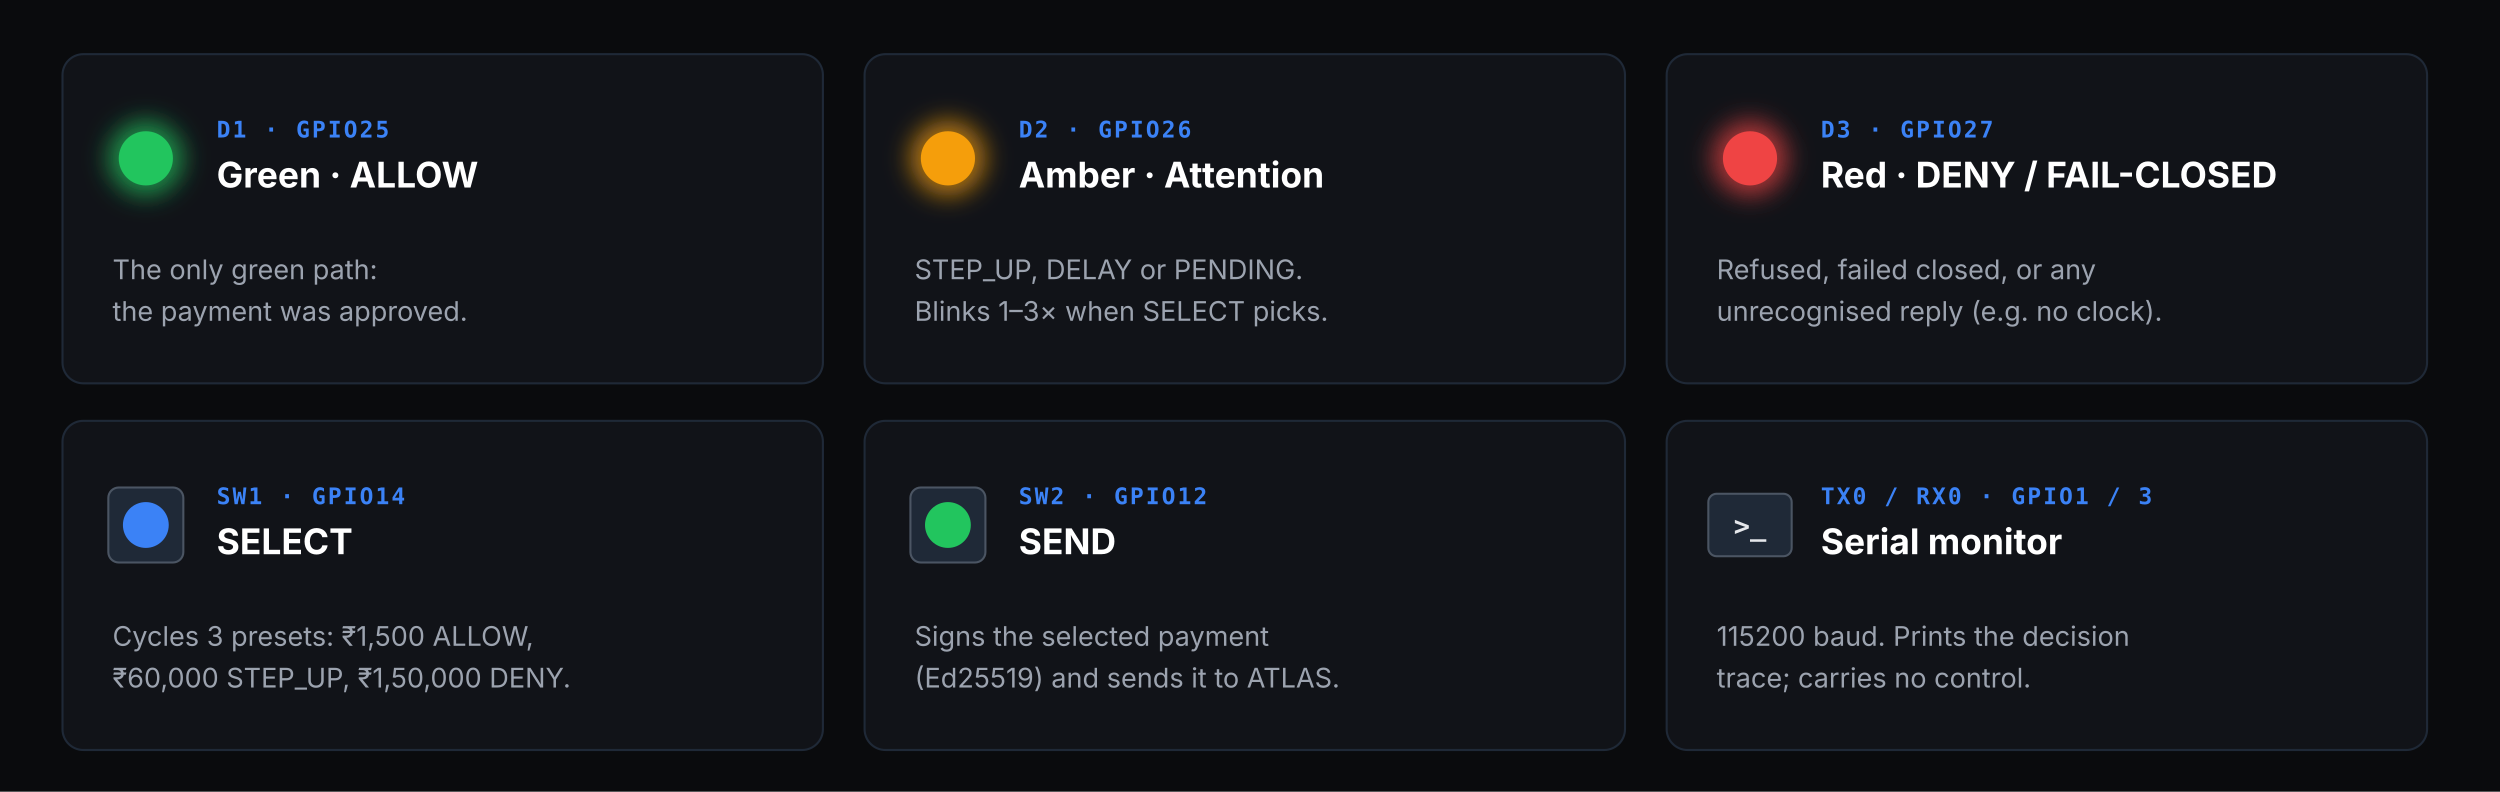
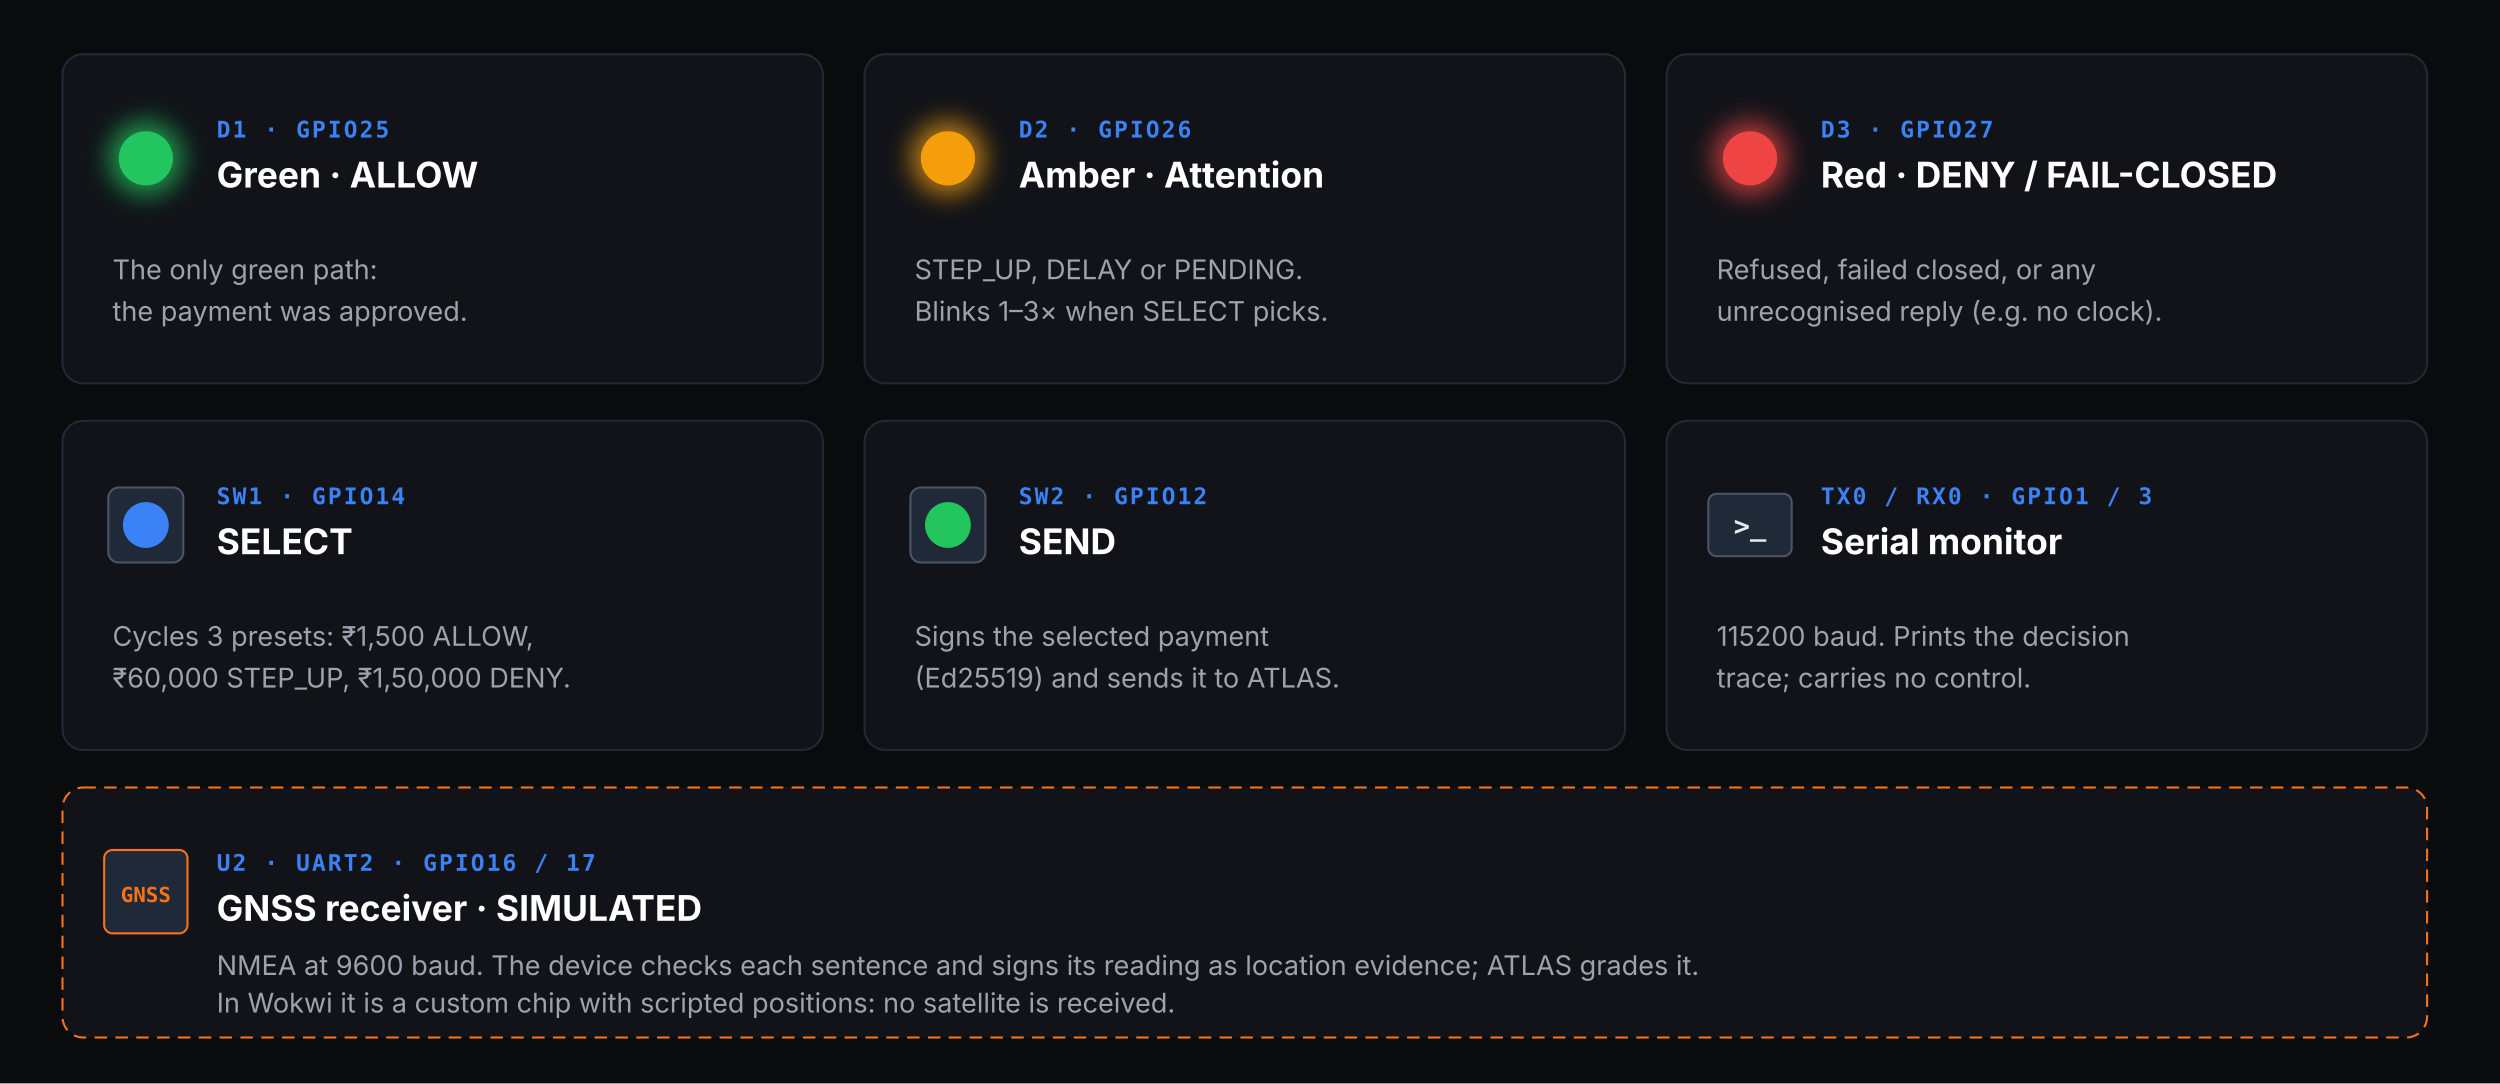
- <svg xmlns="http://www.w3.org/2000/svg" width="1200" height="380" viewBox="0 0 1200 380" role="img" aria-labelledby="t d">
+ <svg xmlns="http://www.w3.org/2000/svg" width="1200" height="520" viewBox="0 0 1200 520" role="img" aria-labelledby="t d">
  <defs>
    <filter id="gl3" x="-100%" y="-100%" width="300%" height="300%">
      <feGaussianBlur stdDeviation="6" />
    </filter>
  </defs>
-   <rect x="0" y="0" width="1200" height="380" fill="#0A0B0D" />
+   <rect x="0" y="0" width="1200" height="520" fill="#0A0B0D" />
  <rect x="30" y="26" width="365" height="158" rx="10" fill="#111318" stroke="#1F2937" />
  <circle cx="70" cy="76" r="18" fill="#22C55E" opacity=".7" filter="url(#gl3)" />
  <circle cx="70" cy="76" r="13" fill="#22C55E" />
  <text x="104" y="66" font-family="JetBrains Mono, Cascadia Mono, Consolas, Menlo, monospace" font-size="11" fill="#3B82F6" text-anchor="start" font-weight="700" letter-spacing="1">D1 · GPIO25</text>
  <text x="104" y="90" font-family="Inter, Segoe UI, Roboto, Helvetica, Arial, sans-serif" font-size="17" fill="#FFFFFF" text-anchor="start" font-weight="700">Green · ALLOW</text>
  <text x="54" y="134" font-family="Inter, Segoe UI, Roboto, Helvetica, Arial, sans-serif" font-size="13" fill="#9CA3AF" text-anchor="start">The only green path:</text>
  <text x="54" y="154" font-family="Inter, Segoe UI, Roboto, Helvetica, Arial, sans-serif" font-size="13" fill="#9CA3AF" text-anchor="start">the payment was approved.</text>
  <rect x="415" y="26" width="365" height="158" rx="10" fill="#111318" stroke="#1F2937" />
  <circle cx="455" cy="76" r="18" fill="#F59E0B" opacity=".7" filter="url(#gl3)" />
  <circle cx="455" cy="76" r="13" fill="#F59E0B" />
  <text x="489" y="66" font-family="JetBrains Mono, Cascadia Mono, Consolas, Menlo, monospace" font-size="11" fill="#3B82F6" text-anchor="start" font-weight="700" letter-spacing="1">D2 · GPIO26</text>
  <text x="489" y="90" font-family="Inter, Segoe UI, Roboto, Helvetica, Arial, sans-serif" font-size="17" fill="#FFFFFF" text-anchor="start" font-weight="700">Amber · Attention</text>
  <text x="439" y="134" font-family="Inter, Segoe UI, Roboto, Helvetica, Arial, sans-serif" font-size="13" fill="#9CA3AF" text-anchor="start">STEP_UP, DELAY or PENDING.</text>
  <text x="439" y="154" font-family="Inter, Segoe UI, Roboto, Helvetica, Arial, sans-serif" font-size="13" fill="#9CA3AF" text-anchor="start">Blinks 1–3× when SELECT picks.</text>
  <rect x="800" y="26" width="365" height="158" rx="10" fill="#111318" stroke="#1F2937" />
  <circle cx="840" cy="76" r="18" fill="#EF4444" opacity=".7" filter="url(#gl3)" />
  <circle cx="840" cy="76" r="13" fill="#EF4444" />
  <text x="874" y="66" font-family="JetBrains Mono, Cascadia Mono, Consolas, Menlo, monospace" font-size="11" fill="#3B82F6" text-anchor="start" font-weight="700" letter-spacing="1">D3 · GPIO27</text>
  <text x="874" y="90" font-family="Inter, Segoe UI, Roboto, Helvetica, Arial, sans-serif" font-size="17" fill="#FFFFFF" text-anchor="start" font-weight="700">Red · DENY / FAIL-CLOSED</text>
  <text x="824" y="134" font-family="Inter, Segoe UI, Roboto, Helvetica, Arial, sans-serif" font-size="13" fill="#9CA3AF" text-anchor="start">Refused, failed closed, or any</text>
  <text x="824" y="154" font-family="Inter, Segoe UI, Roboto, Helvetica, Arial, sans-serif" font-size="13" fill="#9CA3AF" text-anchor="start">unrecognised reply (e.g. no clock).</text>
  <rect x="30" y="202" width="365" height="158" rx="10" fill="#111318" stroke="#1F2937" />
  <rect x="52" y="234" width="36" height="36" rx="5" fill="#1F2937" stroke="#4B5563" />
  <circle cx="70" cy="252" r="11" fill="#3B82F6" />
  <text x="104" y="242" font-family="JetBrains Mono, Cascadia Mono, Consolas, Menlo, monospace" font-size="11" fill="#3B82F6" text-anchor="start" font-weight="700" letter-spacing="1">SW1 · GPIO14</text>
  <text x="104" y="266" font-family="Inter, Segoe UI, Roboto, Helvetica, Arial, sans-serif" font-size="17" fill="#FFFFFF" text-anchor="start" font-weight="700">SELECT</text>
  <text x="54" y="310" font-family="Inter, Segoe UI, Roboto, Helvetica, Arial, sans-serif" font-size="13" fill="#9CA3AF" text-anchor="start">Cycles 3 presets: ₹1,500 ALLOW,</text>
  <text x="54" y="330" font-family="Inter, Segoe UI, Roboto, Helvetica, Arial, sans-serif" font-size="13" fill="#9CA3AF" text-anchor="start">₹60,000 STEP_UP, ₹1,50,000 DENY.</text>
  <rect x="415" y="202" width="365" height="158" rx="10" fill="#111318" stroke="#1F2937" />
  <rect x="437" y="234" width="36" height="36" rx="5" fill="#1F2937" stroke="#4B5563" />
  <circle cx="455" cy="252" r="11" fill="#22C55E" />
  <text x="489" y="242" font-family="JetBrains Mono, Cascadia Mono, Consolas, Menlo, monospace" font-size="11" fill="#3B82F6" text-anchor="start" font-weight="700" letter-spacing="1">SW2 · GPIO12</text>
  <text x="489" y="266" font-family="Inter, Segoe UI, Roboto, Helvetica, Arial, sans-serif" font-size="17" fill="#FFFFFF" text-anchor="start" font-weight="700">SEND</text>
  <text x="439" y="310" font-family="Inter, Segoe UI, Roboto, Helvetica, Arial, sans-serif" font-size="13" fill="#9CA3AF" text-anchor="start">Signs the selected payment</text>
  <text x="439" y="330" font-family="Inter, Segoe UI, Roboto, Helvetica, Arial, sans-serif" font-size="13" fill="#9CA3AF" text-anchor="start">(Ed25519) and sends it to ATLAS.</text>
  <rect x="800" y="202" width="365" height="158" rx="10" fill="#111318" stroke="#1F2937" />
  <rect x="820" y="237" width="40" height="30" rx="4" fill="#1F2937" stroke="#4B5563" />
  <text x="840" y="257" font-family="JetBrains Mono, Cascadia Mono, Consolas, Menlo, monospace" font-size="13" fill="#E5E7EB" text-anchor="middle" font-weight="700">&gt;_</text>
  <text x="874" y="242" font-family="JetBrains Mono, Cascadia Mono, Consolas, Menlo, monospace" font-size="11" fill="#3B82F6" text-anchor="start" font-weight="700" letter-spacing="1">TX0 / RX0 · GPIO1 / 3</text>
  <text x="874" y="266" font-family="Inter, Segoe UI, Roboto, Helvetica, Arial, sans-serif" font-size="17" fill="#FFFFFF" text-anchor="start" font-weight="700">Serial monitor</text>
  <text x="824" y="310" font-family="Inter, Segoe UI, Roboto, Helvetica, Arial, sans-serif" font-size="13" fill="#9CA3AF" text-anchor="start">115200 baud. Prints the decision</text>
  <text x="824" y="330" font-family="Inter, Segoe UI, Roboto, Helvetica, Arial, sans-serif" font-size="13" fill="#9CA3AF" text-anchor="start">trace; carries no control.</text>
+   <rect x="30" y="378" width="1135" height="120" rx="10" fill="#111318" stroke="#F97316" stroke-dasharray="6 4" />
+   <rect x="50" y="408" width="40" height="40" rx="4" fill="#1F2937" stroke="#F97316" />
+   <text x="70" y="433" font-family="JetBrains Mono, Cascadia Mono, Consolas, Menlo, monospace" font-size="10" fill="#F97316" text-anchor="middle" font-weight="700">GNSS</text>
+   <text x="104" y="418" font-family="JetBrains Mono, Cascadia Mono, Consolas, Menlo, monospace" font-size="11" fill="#3B82F6" text-anchor="start" font-weight="700" letter-spacing="1">U2 · UART2 · GPIO16 / 17</text>
+   <text x="104" y="442" font-family="Inter, Segoe UI, Roboto, Helvetica, Arial, sans-serif" font-size="17" fill="#FFFFFF" text-anchor="start" font-weight="700">GNSS receiver · SIMULATED</text>
+   <text x="104" y="468" font-family="Inter, Segoe UI, Roboto, Helvetica, Arial, sans-serif" font-size="13" fill="#9CA3AF" text-anchor="start">NMEA at 9600 baud. The device checks each sentence and signs its reading as location evidence; ATLAS grades it.</text>
+   <text x="104" y="486" font-family="Inter, Segoe UI, Roboto, Helvetica, Arial, sans-serif" font-size="13" fill="#9CA3AF" text-anchor="start">In Wokwi it is a custom chip with scripted positions: no satellite is received.</text>
</svg>
